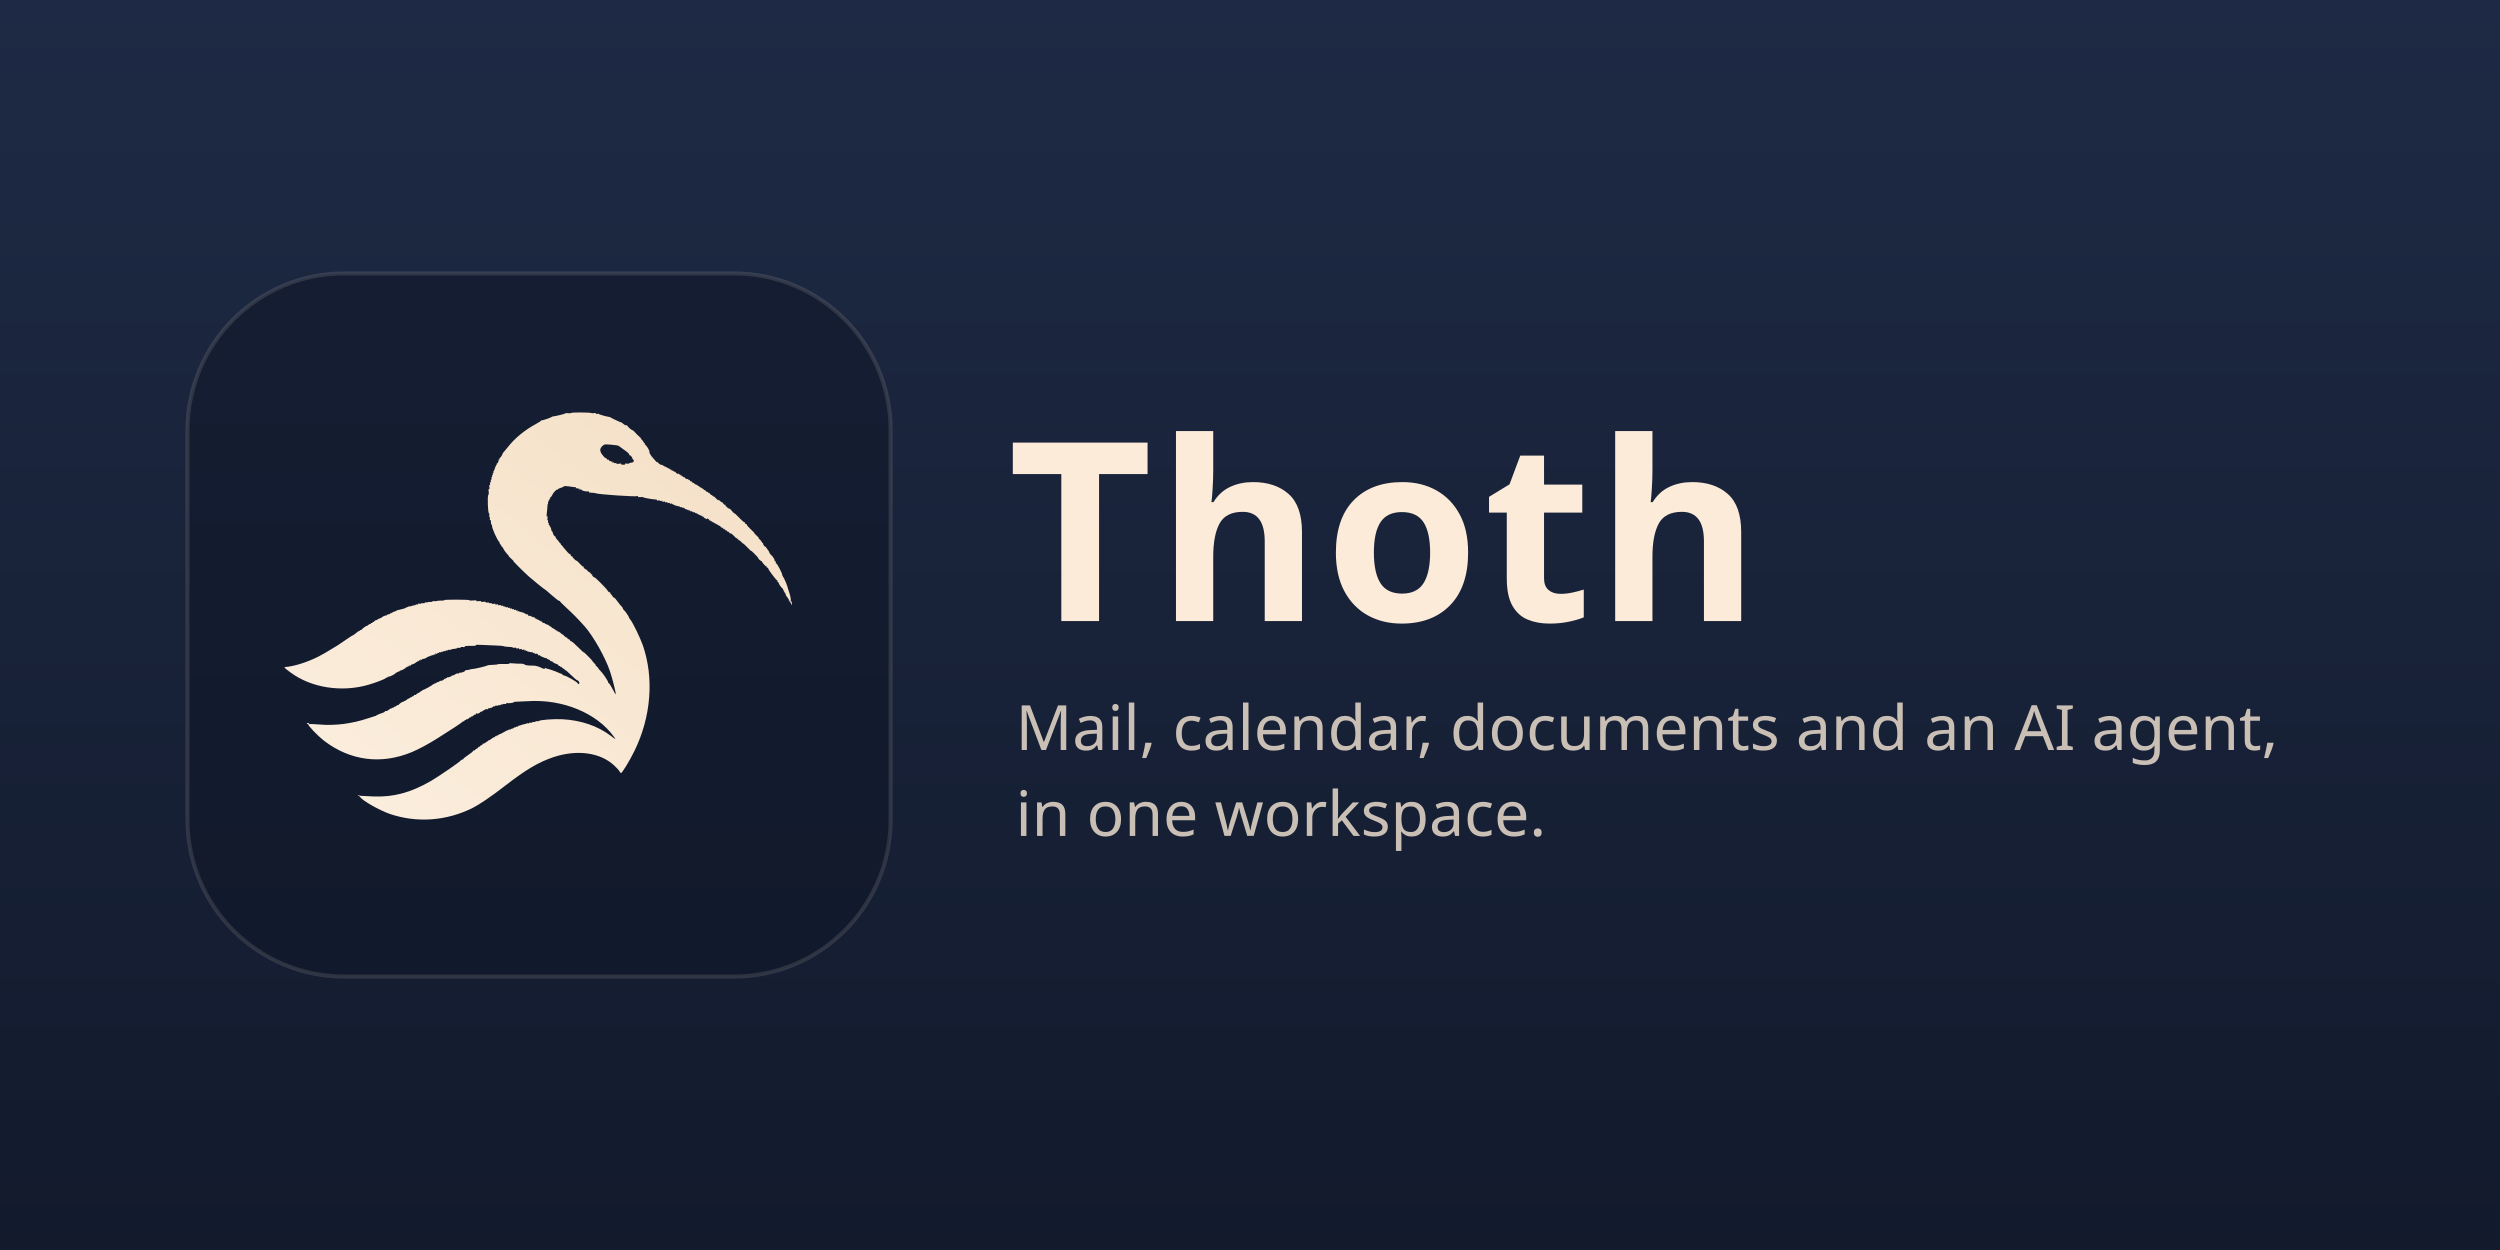
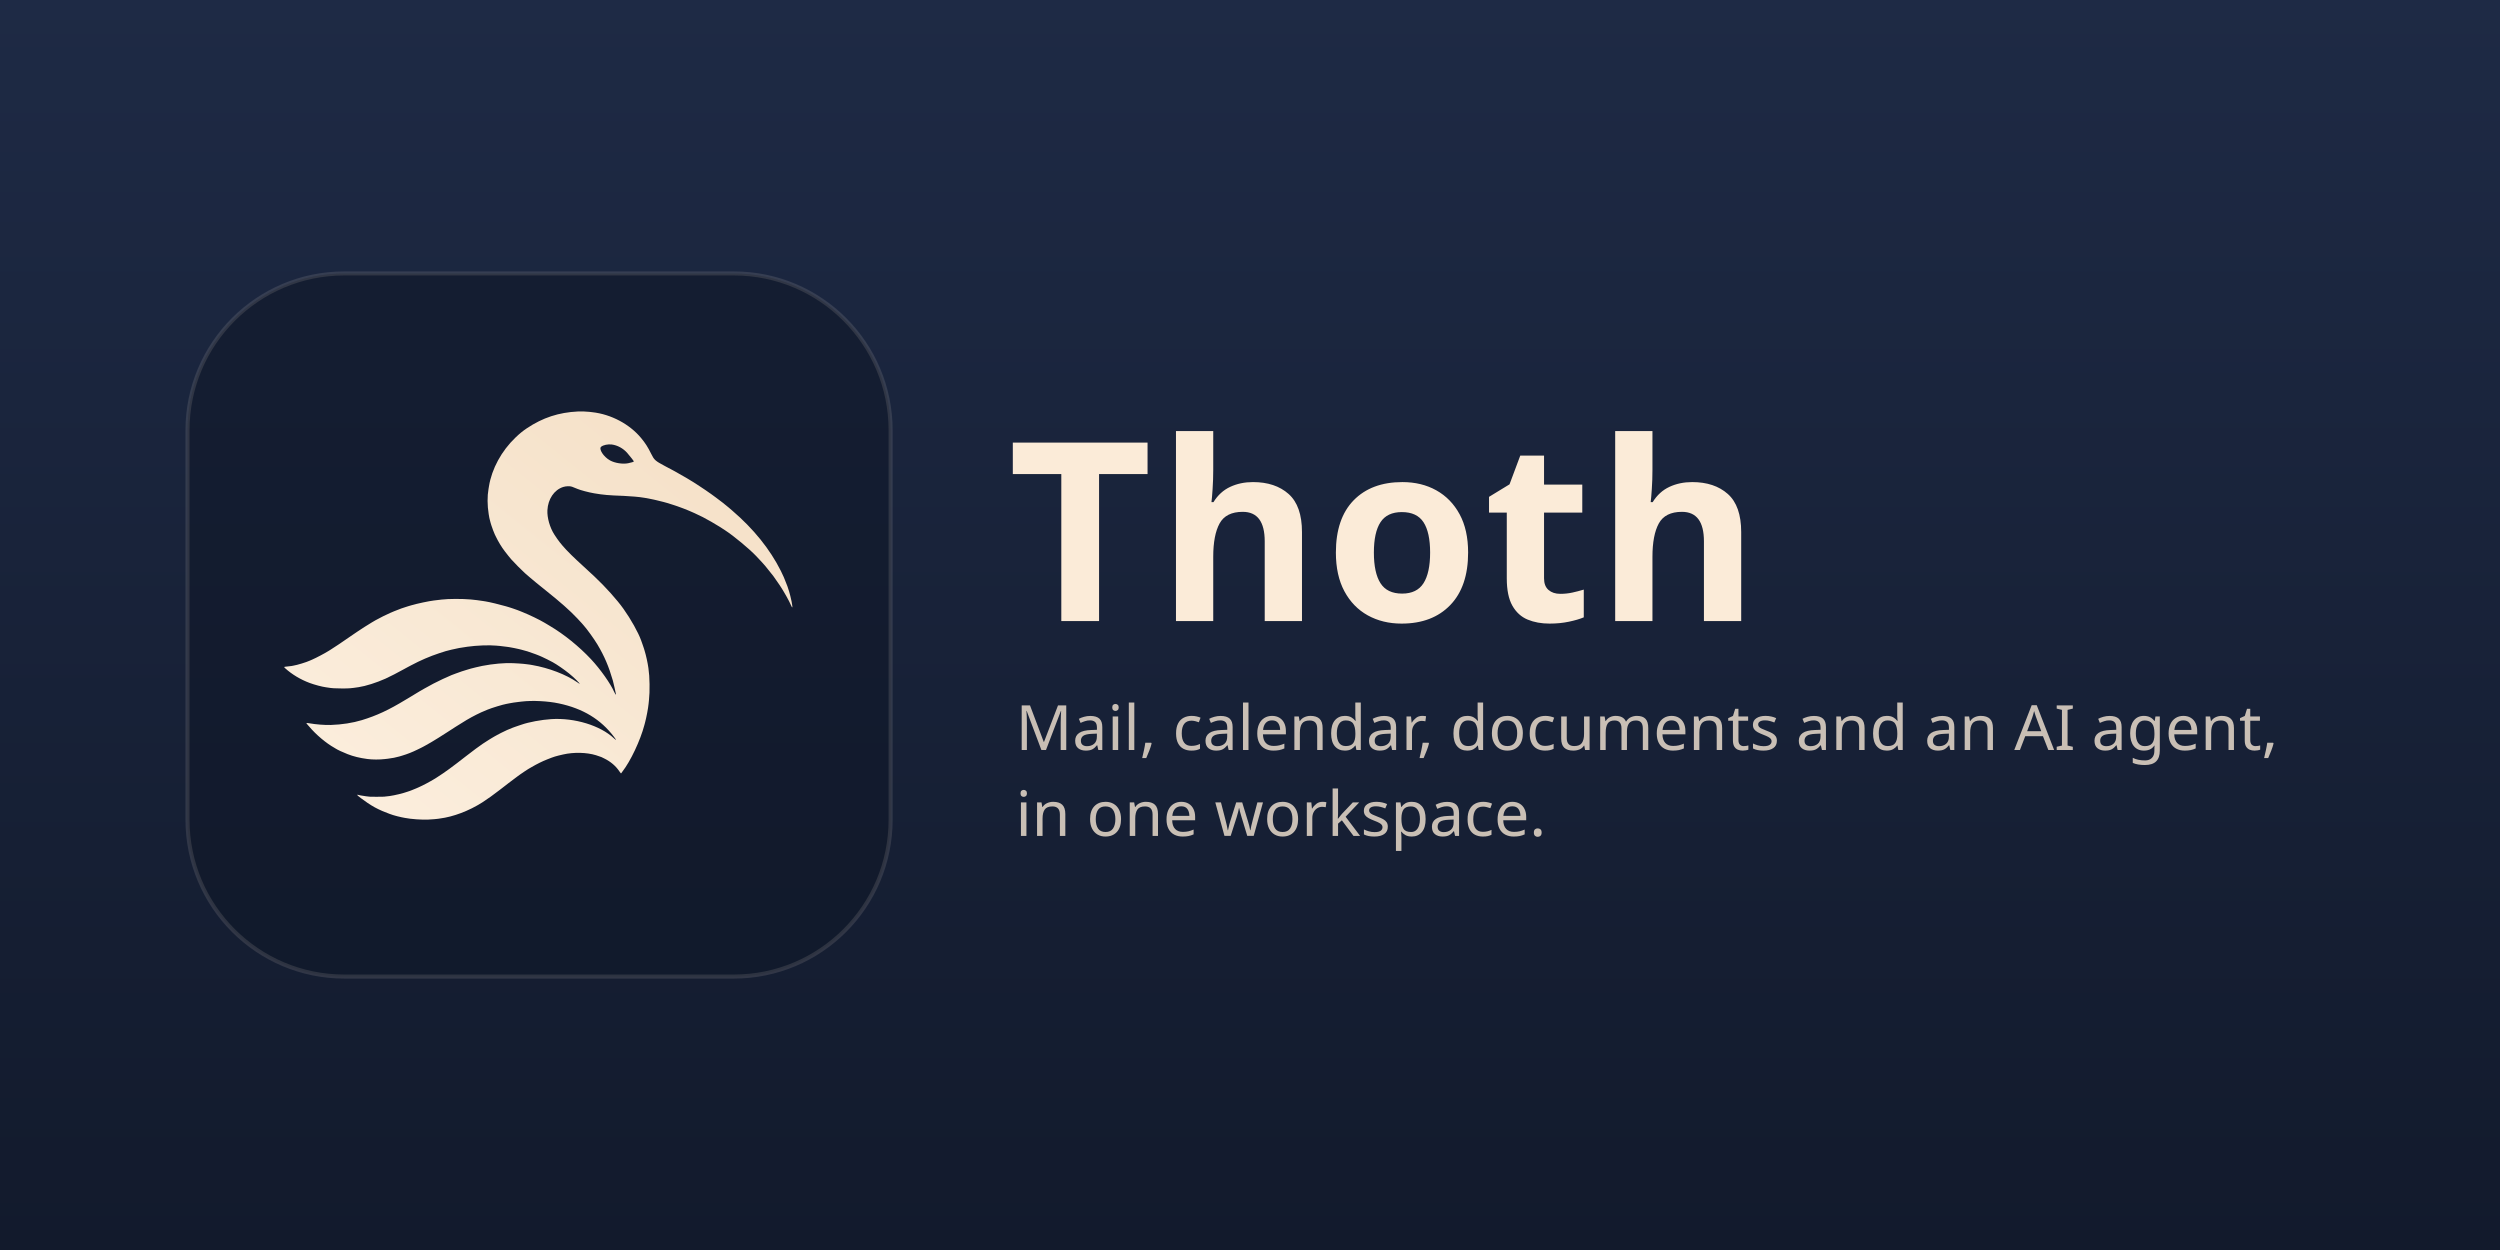
<svg xmlns="http://www.w3.org/2000/svg" viewBox="0 0 1280 640" width="1280" height="640">
  <defs>
    <linearGradient id="bg" x1="0" y1="0" x2="0" y2="1">
      <stop offset="0" stop-color="#1E2A45" />
      <stop offset="1" stop-color="#121A2C" />
    </linearGradient>
    <linearGradient id="fg" x1="0" y1="0" x2="1" y2="1">
      <stop offset="0" stop-color="#FCEFDF" />
      <stop offset="1" stop-color="#F4DFC5" />
    </linearGradient>
  </defs>
  <rect width="1280" height="640" fill="url(#bg)" />
  <g transform="translate(96 140) scale(0.34615)">
    <rect width="1040" height="1040" rx="232" fill="#0F1626" opacity="0.55" />
    <rect width="1040" height="1040" rx="232" fill="none" stroke="#FBEBD8" stroke-opacity="0.12" stroke-width="6" />
-     <path fill="url(#fg)" transform="translate(0,1040) scale(0.1,-0.1)" d="M5673 8336 c-3 -4 -23 -6 -44 -3 -22 3 -39 2 -39 -3 0 -6 -158 -45 -185 -45 -5 0 -12 -3 -15 -6 -9 -11 -150 -59 -150 -51 0 4 -4 2 -8 -4 -4 -7 -38 -29 -77 -50 -168 -91 -314 -211 -416 -342 -29 -37 -58 -71 -64 -77 -7 -5 -13 -13 -13 -18 -4 -20 -34 -67 -43 -67 -6 0 -7 -4 -4 -10 3 -5 1 -10 -4 -10 -6 0 -10 -3 -9 -7 4 -15 -13 -53 -23 -53 -6 0 -7 -4 -4 -10 3 -5 1 -10 -5 -10 -6 0 -8 -4 -5 -10 3 -5 1 -10 -5 -10 -6 0 -8 -4 -5 -10 3 -5 2 -10 -4 -10 -6 0 -8 -7 -5 -15 4 -8 1 -15 -6 -15 -6 0 -8 -4 -5 -10 3 -5 2 -10 -4 -10 -6 0 -8 -7 -5 -15 4 -8 1 -15 -5 -15 -6 0 -8 -7 -5 -15 4 -8 1 -15 -5 -15 -6 0 -8 -7 -5 -15 4 -8 2 -15 -4 -15 -6 0 -8 -9 -5 -20 3 -11 1 -20 -5 -20 -6 0 -8 -9 -5 -20 3 -12 0 -20 -7 -20 -7 0 -9 -8 -5 -20 4 -12 2 -20 -5 -20 -8 0 -9 -10 -5 -30 4 -20 3 -30 -5 -30 -9 0 -10 -11 -6 -36 5 -22 3 -41 -5 -50 -15 -18 -6 -267 10 -272 6 -2 8 -14 5 -27 -3 -12 -1 -26 4 -29 6 -3 8 -16 4 -28 -3 -13 -1 -19 5 -15 7 5 11 -7 11 -30 0 -21 5 -39 11 -41 6 -2 9 -8 6 -12 -12 -19 87 -240 107 -240 5 0 7 -4 3 -10 -3 -5 3 -18 14 -29 11 -11 17 -22 14 -25 -4 -3 -1 -6 5 -6 7 0 18 -15 25 -33 8 -18 30 -49 49 -70 20 -20 33 -37 29 -37 -3 0 14 -19 39 -41 25 -22 38 -37 30 -33 -15 7 155 -163 226 -226 64 -57 235 -195 241 -195 3 0 20 -13 38 -30 17 -16 43 -39 58 -50 14 -11 45 -37 68 -57 23 -20 46 -35 51 -32 5 3 7 2 6 -3 -2 -4 42 -49 97 -99 95 -87 165 -158 265 -269 132 -148 310 -463 381 -676 36 -107 91 -330 84 -337 -2 -2 -24 37 -51 87 -26 50 -52 87 -57 84 -6 -3 -7 -1 -4 4 8 13 -83 147 -126 187 -18 16 -25 25 -17 21 8 -4 -3 9 -25 30 -22 20 -31 32 -20 25 11 -7 4 3 -17 23 -20 20 -34 37 -32 39 2 2 -36 42 -84 89 -48 46 -67 62 -42 34 25 -27 -3 -2 -63 58 -59 59 -114 107 -122 107 -8 0 -15 5 -15 10 0 6 -8 14 -17 17 -10 4 -26 16 -36 28 -10 11 -16 13 -12 5 4 -8 -5 -1 -19 15 -14 17 -26 27 -26 23 0 -3 -14 7 -31 23 -17 16 -35 26 -40 23 -5 -3 -9 0 -9 5 0 6 -4 10 -9 9 -5 -2 -17 6 -26 17 -9 11 -14 13 -10 5 4 -8 -1 -6 -9 4 -9 11 -16 16 -16 11 0 -5 -7 0 -15 11 -8 10 -15 16 -15 12 0 -5 -9 1 -20 12 -12 12 -25 18 -30 15 -6 -4 -10 -1 -10 5 0 6 -4 8 -10 5 -5 -3 -10 -1 -10 4 0 6 -9 11 -20 11 -11 0 -23 7 -26 15 -4 8 -10 12 -15 9 -5 -3 -9 0 -9 6 0 6 -4 8 -10 5 -5 -3 -10 -1 -10 5 0 6 -4 8 -10 5 -5 -3 -10 -1 -10 5 0 6 -4 8 -10 5 -5 -3 -10 -1 -10 5 0 6 -4 9 -9 6 -5 -3 -12 1 -15 10 -4 9 -13 14 -21 10 -8 -3 -15 -1 -15 5 0 6 -4 7 -10 4 -5 -3 -10 -1 -10 5 0 6 -4 9 -9 6 -14 -9 -42 5 -34 17 4 6 0 8 -10 4 -10 -3 -17 -2 -17 4 0 6 -4 7 -10 4 -5 -3 -10 -1 -10 5 0 6 -4 8 -10 5 -5 -3 -10 -1 -10 5 0 7 -7 10 -15 6 -8 -3 -15 -1 -15 4 0 5 -7 7 -15 4 -8 -4 -15 -1 -15 5 0 6 -7 8 -17 4 -11 -4 -14 -3 -9 5 5 8 2 10 -8 6 -9 -3 -16 -1 -16 5 0 6 -7 8 -15 5 -8 -4 -15 -1 -15 5 0 6 -7 8 -15 5 -8 -4 -15 -1 -15 5 0 6 -7 8 -15 5 -8 -4 -15 -1 -15 5 0 6 -7 8 -15 5 -8 -4 -15 -2 -15 4 0 6 -9 8 -20 5 -11 -3 -20 0 -20 6 0 5 -7 8 -15 5 -8 -4 -15 -1 -15 6 0 7 -8 9 -21 5 -15 -5 -19 -4 -14 4 5 8 -1 10 -21 5 -19 -5 -25 -4 -20 5 6 9 0 10 -20 5 -19 -5 -25 -4 -20 4 5 8 -2 10 -25 5 -21 -4 -30 -2 -26 4 4 6 -3 8 -18 5 -14 -2 -25 0 -25 5 0 6 -11 8 -25 5 -14 -2 -25 0 -25 6 0 7 -14 8 -37 5 -24 -4 -34 -3 -30 4 5 8 -7 9 -35 6 -28 -4 -39 -3 -34 5 4 7 -11 9 -50 5 -33 -4 -55 -2 -52 3 4 5 -76 9 -193 9 -109 0 -191 -3 -181 -7 10 -4 -7 -7 -38 -7 -30 1 -63 -2 -73 -6 -9 -4 -26 -5 -37 -2 -11 3 -23 1 -26 -5 -3 -5 -18 -8 -32 -7 -15 1 -35 -1 -44 -5 -9 -4 -22 -5 -28 -1 -5 3 -10 1 -10 -6 0 -7 -10 -9 -25 -7 -14 3 -28 1 -31 -4 -3 -5 -14 -6 -25 -3 -11 4 -19 2 -19 -5 0 -7 -7 -10 -15 -7 -8 4 -17 2 -20 -4 -4 -5 -12 -9 -18 -8 -7 1 -25 -3 -40 -9 -16 -7 -32 -10 -37 -7 -5 3 -11 1 -15 -5 -4 -6 -11 -8 -16 -5 -5 4 -9 2 -9 -3 0 -8 -40 -22 -112 -38 -5 -1 -11 -3 -15 -4 -5 -1 -11 -2 -15 -1 -5 0 -8 -4 -8 -10 0 -5 -4 -8 -9 -4 -5 3 -12 1 -16 -5 -4 -6 -11 -8 -16 -5 -5 4 -9 1 -9 -5 0 -6 -4 -8 -10 -5 -5 3 -10 1 -10 -5 0 -6 -4 -9 -9 -6 -5 4 -11 1 -13 -4 -2 -6 -13 -12 -26 -13 -12 0 -22 -5 -22 -9 0 -4 -3 -7 -7 -6 -13 4 -73 -24 -73 -34 0 -5 -4 -6 -10 -3 -5 3 -10 1 -10 -5 0 -6 -4 -9 -9 -5 -5 3 -16 -2 -24 -10 -9 -8 -23 -15 -32 -15 -8 0 -18 -7 -21 -15 -4 -8 -10 -12 -15 -9 -5 3 -9 0 -9 -5 0 -6 -7 -11 -15 -11 -8 0 -15 -5 -15 -11 0 -5 -4 -8 -8 -5 -5 3 -19 -4 -30 -15 -12 -11 -22 -17 -22 -14 0 9 -63 -37 -73 -52 -5 -7 -12 -11 -18 -8 -5 4 -9 1 -9 -4 0 -6 -6 -11 -13 -11 -7 0 -27 -13 -45 -30 -18 -16 -37 -30 -42 -30 -4 0 -52 -30 -105 -67 -54 -38 -109 -75 -124 -84 -178 -109 -225 -136 -290 -169 -167 -83 -358 -143 -488 -152 -20 -2 -5 -17 81 -80 303 -226 755 -298 1152 -182 111 32 240 82 258 99 7 8 16 11 20 8 3 -4 6 -1 6 6 0 7 4 10 10 6 12 -7 110 42 110 56 0 5 5 7 10 4 6 -3 10 -1 10 5 0 6 5 8 10 5 6 -3 10 -1 10 5 0 6 5 8 10 5 6 -3 10 -1 10 6 0 7 3 9 6 6 8 -8 84 33 84 45 0 5 5 6 10 3 6 -3 10 -1 10 5 0 6 5 8 10 5 6 -3 10 -1 10 4 0 6 3 10 8 10 19 -3 33 2 27 11 -4 6 1 7 11 3 12 -4 15 -3 10 5 -4 8 -2 10 8 6 8 -3 23 3 34 14 11 11 23 18 26 14 3 -3 6 0 6 7 0 7 5 9 10 6 6 -3 10 -1 10 5 0 7 7 9 16 6 10 -4 13 -2 8 6 -5 8 -2 9 9 5 10 -3 17 -2 17 3 0 6 3 9 8 8 15 -3 62 15 62 24 0 5 5 6 10 3 6 -3 10 -1 10 5 0 6 4 9 9 5 5 -3 12 -1 16 5 4 6 11 8 16 5 5 -4 9 -2 9 4 0 6 7 8 15 5 8 -4 15 -1 15 5 0 6 7 8 17 4 11 -5 14 -3 8 6 -6 10 -2 11 15 6 17 -5 21 -4 15 6 -6 9 -3 11 8 6 10 -4 17 -2 17 4 0 6 7 9 15 6 8 -4 17 -2 20 4 4 5 10 7 15 4 5 -3 11 -1 15 4 3 6 12 8 20 4 8 -3 15 0 15 6 0 6 6 8 14 5 8 -3 17 -1 20 4 3 6 15 8 26 5 11 -3 20 -1 20 4 0 5 19 10 42 10 24 1 44 6 46 11 1 5 14 7 27 4 14 -2 25 0 25 7 0 6 11 8 30 5 19 -4 30 -2 30 5 0 11 17 13 118 12 35 -1 51 3 47 10 -5 7 27 8 102 4 59 -3 151 -7 204 -9 52 -1 101 -6 108 -10 7 -5 41 -9 76 -10 35 0 61 -5 58 -10 -4 -5 6 -6 21 -2 16 4 26 2 26 -5 0 -7 9 -9 26 -5 18 5 24 3 18 -5 -5 -9 1 -10 20 -5 20 5 26 4 20 -5 -5 -9 1 -10 20 -5 20 5 26 4 20 -5 -5 -9 -2 -10 9 -6 10 3 17 3 17 -2 0 -9 63 -26 88 -24 6 0 12 -3 12 -8 0 -5 7 -5 17 -2 12 5 14 3 8 -7 -6 -10 -4 -12 8 -7 22 8 49 -2 40 -16 -4 -6 0 -8 10 -4 10 3 17 2 17 -2 0 -10 90 -47 103 -43 4 1 7 -3 7 -9 0 -5 5 -7 10 -4 6 3 10 1 10 -5 0 -6 4 -9 9 -6 5 3 12 -1 15 -10 4 -9 13 -14 22 -10 8 3 13 2 10 -2 -3 -5 12 -17 32 -26 20 -10 38 -16 39 -15 1 2 9 -5 17 -16 9 -11 16 -16 16 -11 0 6 7 1 16 -10 8 -10 13 -12 9 -4 -4 8 1 6 10 -5 9 -11 20 -20 25 -20 5 0 16 -9 25 -20 9 -11 13 -13 9 -5 -4 8 30 -23 77 -68 46 -44 87 -80 90 -79 11 4 37 -24 35 -38 -4 -25 -14 -27 -25 -6 -12 22 -169 111 -200 114 -11 1 -23 7 -25 14 -3 7 -11 13 -18 13 -7 0 -25 6 -39 14 -31 16 -141 55 -167 59 -9 1 -23 7 -31 11 -10 6 -12 5 -7 -2 10 -17 -14 -15 -49 4 -16 9 -38 18 -47 20 -10 2 -28 7 -40 10 -13 3 -49 5 -80 4 -36 0 -66 5 -81 15 -13 8 -41 14 -63 13 -21 -1 -73 1 -114 5 -50 4 -67 4 -50 -3 18 -6 -5 -8 -77 -7 -55 1 -99 -1 -97 -4 2 -4 -28 -7 -66 -8 -39 0 -78 -5 -88 -11 -18 -10 -176 -48 -202 -49 -13 0 -47 -6 -60 -11 -11 -4 -26 -7 -48 -8 -13 -1 -21 -6 -18 -10 6 -10 -63 -34 -76 -26 -4 3 -8 0 -8 -7 0 -6 -8 -9 -20 -6 -11 3 -29 -3 -42 -14 -12 -11 -28 -17 -35 -15 -7 3 -13 1 -13 -3 0 -11 -56 -31 -64 -24 -3 4 -6 1 -6 -6 0 -7 -4 -9 -10 -6 -5 3 -10 1 -10 -5 0 -6 -4 -8 -10 -5 -5 3 -10 2 -10 -3 0 -10 -50 -35 -57 -28 -3 3 -12 -2 -20 -10 -8 -8 -19 -12 -24 -9 -5 4 -9 1 -9 -5 0 -6 -4 -8 -10 -5 -5 3 -10 1 -10 -5 0 -6 -4 -8 -10 -5 -5 3 -10 1 -10 -5 0 -6 -4 -8 -10 -5 -5 3 -10 2 -10 -3 0 -10 -140 -88 -152 -84 -5 1 -8 -3 -8 -10 0 -6 -3 -8 -7 -5 -3 4 -11 0 -17 -8 -6 -7 -17 -15 -25 -17 -8 -2 -23 -11 -33 -21 -10 -10 -23 -15 -27 -12 -5 2 -12 -2 -15 -11 -3 -8 -10 -12 -16 -9 -5 3 -10 1 -10 -6 0 -7 -3 -10 -6 -6 -3 3 -13 -1 -22 -9 -10 -8 -20 -14 -25 -14 -4 0 -17 -9 -29 -19 -11 -11 -25 -18 -30 -15 -4 3 -8 0 -8 -6 0 -6 -4 -9 -9 -6 -8 6 -63 -31 -69 -46 -2 -5 -8 -6 -13 -2 -5 3 -9 0 -9 -6 0 -6 -4 -8 -10 -5 -5 3 -10 1 -10 -6 0 -7 -3 -10 -6 -6 -4 3 -13 -1 -21 -9 -8 -8 -19 -12 -24 -9 -5 4 -9 1 -9 -5 0 -6 -4 -9 -8 -6 -5 3 -21 -6 -36 -19 -15 -13 -34 -21 -42 -18 -8 3 -14 0 -14 -5 0 -6 -10 -13 -22 -17 -30 -8 -102 -38 -108 -45 -3 -3 -9 -6 -15 -7 -5 -1 -52 -16 -104 -33 -238 -80 -487 -112 -717 -92 -75 6 -140 9 -145 6 -5 -3 -9 0 -9 5 0 6 -9 11 -21 11 -11 0 -17 -5 -14 -10 4 -6 11 -7 17 -4 7 4 8 2 4 -5 -9 -14 141 -171 227 -238 389 -301 850 -362 1305 -173 101 42 254 124 384 207 239 150 368 236 368 245 0 5 5 6 10 3 6 -3 13 1 16 9 3 9 10 13 15 10 5 -3 9 0 9 6 0 6 4 9 10 5 5 -3 18 3 29 14 11 11 22 17 25 14 3 -4 6 -1 6 6 0 7 4 10 9 6 6 -3 19 4 30 16 11 12 24 18 32 14 7 -5 10 -4 6 2 -4 6 0 14 9 17 8 3 12 2 9 -4 -4 -6 5 -5 19 2 14 6 26 15 26 20 0 5 4 6 10 3 6 -3 10 -1 10 5 0 6 5 8 10 5 6 -3 10 -1 10 6 0 7 3 10 6 6 4 -3 13 1 21 9 9 9 23 12 35 8 15 -4 18 -3 13 7 -6 9 -3 11 8 6 10 -3 17 -2 17 3 0 5 7 7 15 4 8 -4 15 -1 15 6 0 6 5 8 10 5 6 -3 10 -1 10 5 0 7 7 10 15 6 8 -3 15 0 15 5 0 6 9 9 20 6 11 -3 20 -1 20 3 0 4 9 6 20 3 11 -3 20 0 20 6 0 5 6 8 14 5 8 -3 17 -1 20 4 3 5 18 7 32 4 21 -4 25 -2 19 8 -6 10 -4 12 10 6 21 -8 107 3 101 13 -2 3 15 6 37 6 23 0 98 4 167 8 519 34 1026 -175 1278 -527 33 -45 33 -45 -53 19 -188 142 -438 227 -710 241 -121 7 -332 -9 -349 -26 -5 -5 -15 -6 -22 -3 -8 3 -20 0 -28 -6 -7 -6 -21 -9 -30 -5 -9 3 -16 1 -16 -6 0 -7 -8 -9 -19 -5 -11 3 -22 1 -26 -5 -3 -6 -11 -8 -16 -5 -5 4 -14 3 -21 -1 -7 -4 -21 -9 -33 -10 -11 -1 -33 -8 -50 -14 -16 -6 -30 -10 -31 -8 0 2 -8 -3 -17 -11 -10 -7 -17 -10 -17 -6 0 4 -7 2 -15 -5 -8 -7 -15 -9 -15 -4 0 5 -4 3 -9 -4 -4 -7 -18 -14 -29 -15 -12 -1 -22 -5 -22 -10 0 -5 -7 -7 -15 -3 -8 3 -15 1 -15 -5 0 -6 -4 -8 -8 -5 -5 3 -33 -10 -63 -29 -29 -18 -57 -31 -61 -29 -5 3 -8 0 -8 -6 0 -6 -4 -8 -10 -5 -5 3 -10 1 -10 -5 0 -6 -4 -8 -10 -5 -5 3 -10 1 -10 -5 0 -6 -4 -8 -10 -5 -5 3 -10 1 -10 -4 0 -6 -6 -11 -13 -11 -8 0 -27 -11 -42 -24 -16 -14 -32 -23 -37 -20 -4 3 -8 0 -8 -5 0 -6 -5 -11 -10 -11 -6 0 -20 -9 -32 -20 -12 -10 -25 -17 -30 -14 -4 3 -11 -2 -14 -10 -3 -9 -12 -16 -20 -16 -8 0 -14 -4 -14 -10 0 -5 -6 -10 -14 -10 -8 0 -16 -7 -20 -15 -3 -8 -12 -15 -20 -15 -7 0 -17 -7 -20 -16 -3 -8 -10 -12 -16 -9 -6 3 -13 -1 -16 -9 -3 -9 -37 -36 -75 -61 -38 -25 -69 -50 -69 -55 0 -6 -7 -10 -15 -10 -7 0 -18 -6 -22 -13 -14 -22 -332 -241 -446 -306 -297 -171 -551 -239 -846 -227 -203 8 -214 9 -224 21 -5 6 -7 5 -5 -3 2 -8 7 -12 11 -10 3 2 13 -6 21 -18 40 -56 285 -195 437 -248 402 -137 840 -106 1230 90 96 48 278 172 474 324 311 241 497 351 717 425 348 116 690 70 896 -120 37 -34 74 -74 81 -89 8 -14 18 -26 23 -26 17 0 130 186 198 325 248 506 293 1081 124 1568 -38 107 -150 338 -184 377 -11 13 -20 27 -20 32 0 13 -61 101 -77 111 -7 4 -13 14 -13 21 0 7 -9 21 -21 32 -12 10 -39 45 -61 76 -23 32 -44 55 -49 53 -4 -3 -13 5 -20 17 -7 13 -17 26 -23 30 -6 4 -11 13 -11 20 0 7 -7 13 -15 13 -8 0 -20 11 -27 25 -12 26 -193 207 -193 194 0 -4 -9 1 -20 11 -11 10 -17 22 -14 26 3 5 -2 9 -11 9 -9 0 -13 5 -10 10 3 6 -5 14 -20 20 -14 5 -28 17 -31 25 -4 8 -10 15 -15 15 -16 0 -48 33 -42 43 3 6 1 7 -5 3 -6 -3 -27 14 -48 39 -21 25 -43 45 -49 45 -12 0 -62 49 -57 56 1 2 -1 4 -5 5 -16 2 -33 22 -26 32 3 5 1 7 -4 4 -6 -4 -26 11 -44 32 -58 67 -82 96 -83 101 -1 3 -5 4 -9 2 -5 -1 -6 2 -3 7 3 5 -6 19 -21 31 -16 12 -21 18 -13 14 8 -3 0 7 -18 25 -20 19 -30 36 -26 43 4 7 3 10 -1 5 -10 -8 -46 43 -39 55 3 4 0 8 -6 8 -6 0 -8 5 -5 10 3 6 1 10 -4 10 -6 0 -10 3 -9 8 3 15 -15 62 -24 62 -5 0 -6 5 -3 10 3 6 1 10 -5 10 -7 0 -10 7 -6 15 3 8 0 15 -5 15 -6 0 -9 9 -6 20 3 11 1 20 -5 20 -6 0 -7 13 -3 31 5 24 4 30 -5 24 -10 -6 -11 6 -5 56 5 35 9 79 9 97 0 17 3 32 7 32 4 0 5 10 1 22 -3 14 -1 19 6 14 8 -5 10 -2 6 8 -3 9 -1 16 6 16 6 0 8 5 5 10 -3 6 -1 10 5 10 6 0 8 5 5 10 -3 6 -1 10 5 10 6 0 17 15 25 33 15 36 68 91 78 80 4 -3 7 -2 7 4 0 6 20 16 45 23 24 7 43 16 40 20 -5 8 63 4 125 -7 19 -4 41 -5 49 -4 8 1 10 -2 5 -10 -5 -9 -2 -10 9 -6 10 3 17 2 17 -3 0 -5 7 -6 17 -3 11 5 14 3 8 -6 -6 -10 -2 -11 15 -6 14 4 20 3 16 -3 -7 -12 77 -34 100 -25 12 4 15 3 10 -5 -5 -8 2 -13 21 -14 59 -3 68 -5 83 -10 41 -17 578 -53 614 -42 13 4 16 2 11 -6 -6 -9 3 -11 34 -8 22 2 41 1 41 -2 0 -8 143 -33 182 -33 16 0 25 -4 21 -10 -4 -6 4 -8 21 -5 14 3 26 1 26 -4 0 -5 10 -6 21 -3 16 5 19 4 14 -5 -6 -10 -1 -11 19 -6 20 5 26 3 21 -5 -5 -8 -1 -9 14 -4 13 4 21 2 21 -5 0 -7 8 -9 21 -5 16 5 19 4 14 -5 -5 -9 -1 -10 16 -5 13 4 21 4 17 0 -9 -9 92 -46 104 -39 5 3 8 0 8 -6 0 -7 7 -10 15 -6 8 3 15 1 15 -4 0 -5 7 -7 15 -4 8 4 15 1 15 -6 0 -6 5 -8 10 -5 6 3 10 1 10 -5 0 -7 7 -9 16 -6 10 4 13 2 8 -6 -5 -8 -2 -9 9 -5 10 4 17 2 17 -4 0 -6 7 -8 16 -5 10 4 13 2 8 -6 -5 -8 -2 -9 9 -5 10 3 17 2 17 -4 0 -6 5 -7 10 -4 6 3 10 2 10 -4 0 -6 7 -7 17 -4 11 4 14 3 9 -5 -5 -8 -2 -10 8 -6 9 3 16 1 16 -6 0 -6 5 -8 10 -5 6 3 10 1 10 -5 0 -6 5 -8 10 -5 6 3 10 1 10 -5 0 -6 5 -8 10 -5 6 3 10 1 10 -5 0 -6 5 -8 10 -5 6 3 10 1 10 -5 0 -6 5 -8 10 -5 6 3 10 2 10 -4 0 -6 14 -18 31 -27 18 -9 28 -11 24 -4 -6 9 -2 9 14 1 11 -7 21 -16 21 -22 0 -6 5 -7 10 -4 6 3 10 1 10 -6 0 -7 3 -9 7 -6 3 4 12 -1 20 -11 10 -11 12 -12 8 -2 -4 8 1 6 9 -4 9 -11 16 -16 16 -11 0 5 7 0 16 -11 8 -10 13 -12 9 -4 -6 13 -5 13 7 0 7 -8 20 -16 28 -18 8 -2 23 -13 33 -25 10 -12 16 -15 12 -7 -4 8 3 4 15 -10 12 -14 19 -18 15 -10 -4 8 3 4 15 -10 12 -14 19 -18 15 -10 -4 8 3 4 15 -10 12 -14 19 -18 15 -10 -3 8 6 2 20 -15 15 -16 24 -23 19 -15 -11 22 21 -3 65 -49 18 -20 28 -27 21 -16 -7 11 2 4 21 -16 19 -19 30 -28 24 -19 -5 9 8 -3 30 -25 22 -23 33 -32 25 -20 -8 11 18 -13 59 -55 40 -41 67 -66 60 -55 -8 11 13 -7 46 -40 33 -33 59 -63 58 -66 -4 -9 43 -50 50 -44 4 3 5 2 2 -1 -6 -9 56 -80 67 -77 4 2 7 -3 5 -10 -1 -6 4 -11 11 -10 6 2 12 -4 12 -12 0 -17 119 -175 132 -175 5 0 7 -4 3 -9 -3 -6 3 -14 12 -20 10 -6 15 -11 10 -11 -11 0 44 -80 56 -80 6 0 7 -3 4 -7 -4 -3 1 -12 11 -20 11 -10 12 -12 2 -8 -10 4 -9 2 2 -8 10 -8 15 -17 11 -20 -3 -4 0 -7 7 -7 7 0 10 -3 7 -6 -8 -8 24 -64 36 -64 4 0 5 -4 2 -10 -3 -5 -1 -10 5 -10 6 0 8 -4 5 -10 -3 -5 -1 -10 5 -10 6 0 8 -5 4 -12 -5 -7 -3 -8 6 -3 10 6 12 4 7 -9 -5 -11 -3 -15 5 -10 8 5 9 2 5 -9 -3 -10 -2 -17 3 -17 6 0 10 11 10 25 0 14 -5 25 -11 25 -6 0 -9 9 -6 20 3 11 -4 48 -14 83 -11 34 -21 67 -23 72 -12 51 -52 151 -71 179 -13 19 -21 37 -19 39 8 8 -75 167 -86 167 -6 0 -9 3 -9 8 3 20 -2 32 -13 26 -7 -4 -8 -3 -4 5 8 12 -25 66 -56 91 -11 9 -20 24 -22 33 -1 9 -13 29 -26 44 -14 16 -24 32 -22 36 1 5 -2 6 -7 3 -5 -3 -16 5 -25 19 -9 14 -14 25 -10 25 3 0 -4 9 -17 21 -13 11 -17 17 -9 13 8 -3 -1 8 -20 25 -19 18 -28 29 -20 26 8 -4 -7 14 -35 40 -27 26 -41 41 -30 34 11 -7 -10 15 -47 50 -37 34 -66 68 -65 74 1 6 -5 11 -13 12 -8 0 -15 7 -15 15 -1 8 -6 14 -12 13 -6 -1 -40 28 -74 65 -35 37 -67 66 -71 65 -4 -2 -19 13 -34 32 -14 19 -31 35 -36 35 -17 0 -67 43 -61 53 3 6 1 7 -4 4 -6 -4 -18 5 -28 19 -9 14 -19 23 -22 21 -3 -3 -16 6 -30 21 -13 15 -21 20 -17 12 10 -20 -21 2 -55 39 -13 14 -20 19 -16 11 3 -8 -2 -5 -13 7 -11 12 -22 20 -25 17 -3 -3 -10 4 -17 15 -6 12 -15 19 -21 16 -5 -4 -9 -1 -9 4 0 6 -7 11 -15 11 -7 0 -19 8 -24 18 -6 9 -11 13 -11 7 0 -5 -10 1 -21 15 -11 14 -18 18 -14 10 4 -8 -1 -6 -9 4 -9 11 -16 16 -16 10 0 -5 -7 0 -15 10 -8 11 -15 16 -15 10 0 -5 -4 -3 -9 5 -5 8 -18 16 -27 17 -10 2 -24 10 -30 18 -6 9 -14 13 -17 9 -4 -3 -9 2 -13 11 -3 9 -10 13 -15 10 -5 -3 -12 2 -15 10 -3 9 -10 13 -15 10 -5 -3 -9 0 -9 5 0 6 -3 10 -7 9 -17 -4 -53 14 -47 24 4 7 2 8 -4 4 -6 -4 -20 2 -31 13 -11 11 -22 17 -25 14 -3 -4 -6 0 -6 7 0 7 -3 10 -7 7 -3 -4 -12 1 -20 11 -8 9 -11 11 -8 4 6 -11 3 -12 -14 -3 -11 7 -21 16 -21 22 0 6 -4 7 -10 4 -5 -3 -10 -1 -10 5 0 6 -4 8 -10 5 -5 -3 -10 -1 -10 5 0 6 -4 8 -10 5 -5 -3 -10 -1 -10 4 0 6 -7 11 -15 11 -8 0 -15 5 -15 11 0 5 -4 7 -10 4 -5 -3 -10 -1 -10 5 0 6 -4 8 -10 5 -5 -3 -10 -1 -10 5 0 6 -4 8 -10 5 -5 -3 -10 -1 -10 5 0 6 -4 8 -10 5 -5 -3 -10 -1 -10 5 0 6 -4 8 -10 5 -5 -3 -10 -1 -10 4 0 6 -3 10 -7 10 -22 -4 -36 4 -60 29 -15 15 -23 20 -19 12 4 -8 -4 -1 -19 15 -14 17 -34 39 -44 50 -32 36 -53 74 -49 87 5 15 -37 86 -61 105 -9 7 -12 13 -7 13 6 0 1 7 -10 15 -10 8 -15 15 -11 15 4 0 -5 12 -20 26 -15 14 -21 23 -13 19 8 -4 -3 9 -25 29 -22 19 -55 52 -73 73 -19 21 -31 32 -26 24 4 -8 -11 0 -34 18 -22 18 -43 39 -46 47 -3 8 -11 11 -19 8 -7 -2 -25 6 -40 20 -15 14 -27 23 -27 21 0 -5 -153 66 -160 74 -3 4 -12 7 -20 8 -38 4 -161 39 -155 44 3 4 -6 4 -20 2 -15 -3 -25 -1 -25 6 0 7 -9 9 -25 5 -14 -3 -33 -3 -42 1 -26 11 -294 12 -300 1z m677 -478 c13 -2 32 -10 41 -18 9 -8 33 -26 54 -40 68 -46 95 -72 88 -82 -3 -6 -2 -8 4 -5 5 3 20 -8 33 -25 12 -17 16 -28 9 -24 -8 4 -6 1 4 -7 29 -24 22 -52 -15 -55 -18 -2 -34 -7 -36 -12 -2 -5 -17 -6 -34 -3 -22 4 -29 3 -24 -5 5 -8 -4 -12 -29 -12 -24 0 -34 4 -29 11 5 8 -6 9 -36 4 -32 -5 -41 -4 -35 5 5 9 2 10 -14 5 -12 -4 -21 -2 -21 4 0 6 -7 7 -17 4 -12 -5 -14 -3 -8 7 6 10 4 12 -8 7 -10 -3 -17 -2 -17 4 0 6 -4 8 -9 5 -5 -3 -12 1 -15 10 -3 8 -10 12 -16 9 -6 -3 -13 1 -16 9 -3 9 -12 16 -20 16 -8 0 -30 21 -49 48 -41 56 -40 93 5 132 30 27 39 27 210 8z" />
+     <path fill="url(#fg)" transform="translate(0,1040) scale(0.025,-0.025)" d="M23105 33433 c-1143 -55 -2086 -365 -3030 -996 -236 -158 -427 -314 -670 -547 -827 -790 -1404 -1851 -1569 -2885 -9 -55 -21 -125 -26 -155 -77 -433 -74 -968 10 -1490 17 -107 35 -208 39 -225 5 -16 19 -73 31 -125 12 -52 30 -122 40 -155 10 -33 30 -100 45 -150 40 -134 169 -475 205 -544 5 -9 31 -63 59 -121 146 -305 346 -636 530 -874 165 -214 279 -357 390 -486 134 -156 662 -689 801 -809 52 -45 192 -165 310 -268 118 -102 275 -233 349 -292 74 -58 177 -142 230 -186 53 -43 200 -162 326 -263 894 -714 1445 -1201 1886 -1669 114 -120 235 -251 270 -292 35 -40 77 -88 92 -105 213 -236 626 -809 834 -1156 406 -679 670 -1297 911 -2135 31 -107 182 -775 182 -802 0 -53 -48 7 -98 122 -218 501 -822 1357 -1377 1950 -704 751 -1596 1474 -2425 1964 -96 57 -186 111 -200 120 -14 9 -34 21 -45 27 -11 6 -54 31 -95 56 -289 172 -889 462 -1280 618 -25 10 -97 39 -160 65 -63 25 -133 53 -155 60 -22 7 -71 25 -110 39 -38 15 -110 40 -160 56 -49 16 -103 34 -120 40 -16 6 -82 27 -145 45 -63 19 -131 39 -150 44 -323 96 -986 255 -1190 285 -19 3 -89 14 -155 25 -182 31 -530 74 -725 91 -520 46 -1312 43 -1725 -6 -121 -14 -302 -35 -455 -54 -294 -35 -1014 -188 -1320 -280 -58 -17 -127 -38 -155 -45 -27 -7 -70 -20 -95 -29 -25 -9 -103 -34 -175 -57 -71 -22 -152 -49 -180 -59 -183 -68 -280 -105 -425 -165 -87 -35 -96 -39 -162 -69 -31 -14 -59 -26 -62 -26 -7 0 -290 -133 -426 -200 -57 -28 -208 -107 -320 -168 -36 -19 -99 -53 -140 -74 -41 -22 -87 -49 -101 -59 -15 -10 -29 -19 -32 -19 -3 0 -41 -22 -84 -49 -43 -27 -136 -84 -206 -128 -70 -43 -147 -90 -170 -105 -23 -15 -49 -31 -57 -35 -17 -9 -280 -181 -385 -253 -38 -26 -146 -99 -240 -162 -93 -63 -199 -135 -235 -161 -36 -26 -150 -105 -255 -175 -104 -71 -224 -152 -265 -181 -41 -29 -120 -82 -175 -119 -229 -151 -414 -271 -473 -308 -35 -21 -78 -48 -95 -59 -198 -127 -748 -418 -963 -509 -60 -26 -122 -53 -139 -61 -201 -95 -760 -266 -980 -300 -22 -4 -71 -13 -110 -21 -67 -13 -195 -28 -353 -41 -99 -8 -102 -21 -26 -90 406 -368 912 -671 1454 -873 290 -108 744 -228 960 -255 30 -3 91 -13 135 -20 199 -35 426 -49 810 -50 438 0 502 5 985 76 421 62 1058 264 1600 507 251 113 743 366 1065 547 61 34 166 91 235 128 69 36 163 86 210 111 536 287 1102 531 1655 714 355 118 456 147 720 209 379 89 549 121 960 178 552 77 1278 104 1700 64 55 -5 152 -14 215 -19 106 -9 211 -22 410 -50 41 -6 107 -15 145 -20 89 -12 516 -97 575 -115 25 -7 97 -25 160 -40 105 -25 177 -45 345 -96 72 -21 377 -128 455 -159 30 -12 78 -30 105 -40 50 -18 112 -43 150 -60 11 -5 78 -34 149 -65 119 -52 490 -237 631 -315 263 -146 650 -412 965 -664 293 -235 679 -616 624 -616 -3 0 -63 40 -132 89 -657 458 -1681 851 -2662 1021 -36 6 -101 18 -145 25 -44 8 -132 19 -195 25 -63 6 -140 15 -170 20 -30 5 -140 14 -245 20 -104 6 -273 15 -375 21 -478 27 -1200 -37 -1835 -162 -169 -33 -623 -142 -690 -164 -22 -8 -112 -35 -200 -60 -223 -65 -414 -129 -670 -225 -121 -46 -237 -89 -258 -97 -42 -15 -235 -101 -514 -229 -320 -146 -775 -383 -1108 -576 -71 -41 -179 -104 -240 -138 -60 -35 -180 -107 -265 -160 -85 -54 -200 -123 -255 -155 -55 -31 -208 -123 -340 -203 -994 -604 -1698 -931 -2580 -1201 -533 -163 -1186 -265 -1835 -286 -347 -12 -880 30 -1290 102 -152 26 -184 17 -127 -39 13 -12 72 -81 132 -151 411 -489 1001 -987 1503 -1267 15 -9 38 -23 52 -32 125 -82 416 -219 725 -340 348 -136 709 -225 1175 -287 297 -40 716 -41 1035 -2 44 6 125 15 180 21 117 13 251 34 350 55 163 35 254 56 315 75 36 10 106 31 155 46 326 97 614 211 935 369 63 31 153 75 200 98 47 23 114 58 150 78 36 20 92 51 125 69 54 29 229 129 273 155 9 6 51 30 92 54 184 107 580 354 905 566 77 50 182 118 233 150 50 33 163 106 250 162 467 303 885 549 1233 723 96 49 227 112 290 140 111 51 153 68 389 165 254 104 892 298 1100 335 25 4 113 21 195 38 139 28 328 56 550 82 50 6 126 15 170 20 630 76 1542 30 2202 -111 1423 -302 2473 -940 3257 -1977 158 -208 155 -237 -8 -83 -805 756 -2327 1221 -3706 1132 -590 -38 -1333 -177 -1765 -330 -16 -6 -91 -31 -165 -55 -74 -25 -173 -59 -220 -76 -47 -18 -103 -38 -125 -45 -52 -18 -249 -98 -340 -140 -163 -74 -257 -119 -355 -171 -63 -33 -169 -89 -235 -124 -66 -35 -142 -77 -170 -94 -66 -41 -79 -49 -155 -92 -36 -21 -114 -69 -175 -107 -96 -61 -153 -98 -350 -226 -152 -99 -625 -449 -985 -731 -841 -657 -1235 -945 -1707 -1246 -29 -19 -77 -49 -105 -68 -29 -18 -68 -42 -87 -52 -18 -11 -41 -24 -50 -29 -49 -31 -143 -85 -147 -85 -3 0 -126 -67 -240 -132 -88 -50 -355 -182 -459 -227 -66 -29 -133 -59 -150 -66 -83 -39 -245 -105 -257 -105 -8 0 -22 -6 -33 -13 -11 -7 -54 -23 -95 -36 -41 -13 -97 -31 -125 -42 -262 -95 -754 -215 -1060 -258 -328 -45 -329 -45 -770 -45 -415 0 -436 1 -615 28 -298 43 -422 65 -468 82 -42 16 -72 14 -72 -4 0 -26 361 -302 620 -473 325 -215 506 -314 860 -472 227 -101 652 -255 780 -282 19 -4 80 -20 135 -36 55 -15 159 -40 230 -54 72 -14 164 -32 205 -40 358 -71 1006 -117 1382 -97 232 12 554 38 576 47 7 2 51 9 99 15 797 99 1732 454 2518 956 289 185 698 477 1045 749 85 66 202 157 259 200 57 44 170 131 250 194 154 121 336 258 524 394 28 21 99 72 157 114 58 42 164 115 235 161 72 47 155 101 185 121 30 20 64 41 75 47 11 6 85 49 165 96 355 206 637 346 943 467 420 166 476 183 940 290 622 144 1397 126 1947 -44 112 -35 296 -98 320 -110 14 -7 86 -42 161 -79 390 -190 697 -454 914 -784 68 -105 86 -118 106 -80 7 12 33 49 59 83 482 614 1063 1846 1303 2760 3 11 19 72 36 135 83 306 186 852 211 1115 5 55 16 161 24 235 28 256 39 568 33 933 -7 402 -23 626 -67 947 -42 307 -141 758 -227 1035 -14 44 -33 107 -43 140 -10 33 -46 139 -80 235 -35 96 -71 198 -80 225 -165 465 -611 1263 -1045 1870 -391 548 -1054 1287 -1705 1901 -136 128 -356 332 -490 454 -63 58 -178 163 -255 235 -77 72 -212 196 -300 277 -192 176 -475 455 -641 633 -309 333 -466 534 -699 895 -267 413 -434 1000 -411 1438 34 663 399 1204 930 1377 164 54 416 61 526 16 124 -52 148 -61 215 -86 39 -15 84 -32 100 -40 179 -78 671 -209 995 -264 553 -94 836 -119 1750 -152 368 -13 983 -69 1157 -104 40 -8 84 -15 99 -15 15 0 55 -6 88 -14 34 -8 95 -19 136 -26 80 -12 165 -29 295 -60 44 -10 123 -29 175 -41 52 -12 156 -37 230 -57 74 -19 151 -38 170 -42 72 -15 302 -84 545 -163 224 -72 321 -106 630 -221 92 -35 254 -99 290 -116 11 -5 74 -32 140 -60 66 -29 139 -60 163 -71 23 -10 62 -28 87 -39 316 -141 622 -298 975 -502 305 -176 400 -233 505 -302 93 -60 207 -135 330 -215 503 -328 1425 -1094 1825 -1517 318 -337 391 -416 531 -579 111 -130 409 -502 477 -596 184 -256 240 -335 381 -547 236 -353 551 -913 668 -1187 75 -176 102 -168 68 19 -8 44 -24 140 -35 211 -12 72 -44 213 -72 315 -27 102 -60 223 -73 270 -49 182 -132 408 -265 725 -23 55 -47 116 -55 135 -26 69 -68 158 -172 365 -643 1281 -1611 2482 -2863 3555 -80 68 -176 151 -215 185 -170 147 -541 438 -765 599 -91 66 -190 138 -220 161 -30 22 -66 48 -80 58 -14 9 -45 31 -70 48 -25 18 -78 55 -119 83 -40 28 -94 66 -120 84 -50 36 -276 186 -356 237 -27 18 -116 76 -197 128 -81 53 -171 111 -200 128 -29 17 -84 50 -123 74 -38 25 -99 61 -133 82 -35 21 -76 45 -90 54 -99 60 -594 344 -687 393 -49 27 -108 59 -130 71 -22 13 -87 47 -145 78 -58 30 -141 73 -185 97 -44 23 -118 63 -165 88 -566 301 -626 354 -805 717 -200 405 -349 638 -600 940 -684 824 -1775 1401 -2880 1525 -55 6 -137 15 -182 21 -179 21 -481 31 -668 22z m1996 -1954 c341 -44 680 -230 918 -503 177 -204 392 -479 389 -499 -4 -24 -138 -66 -340 -107 -316 -64 -783 9 -1069 167 -383 211 -687 683 -523 812 130 102 402 159 625 130z" />
  </g>
  <text x="516" y="318" font-family="Noto Sans, sans-serif" font-weight="700" font-size="128" fill="#FBEBD8" letter-spacing="2">Thoth</text>
  <text x="520" y="384" font-family="Noto Sans, sans-serif" font-weight="400" font-size="32" fill="#FBEBD8" fill-opacity="0.78">Mail, calendar, documents and an AI agent,</text>
  <text x="520" y="428" font-family="Noto Sans, sans-serif" font-weight="400" font-size="32" fill="#FBEBD8" fill-opacity="0.78">in one workspace.</text>
</svg>
